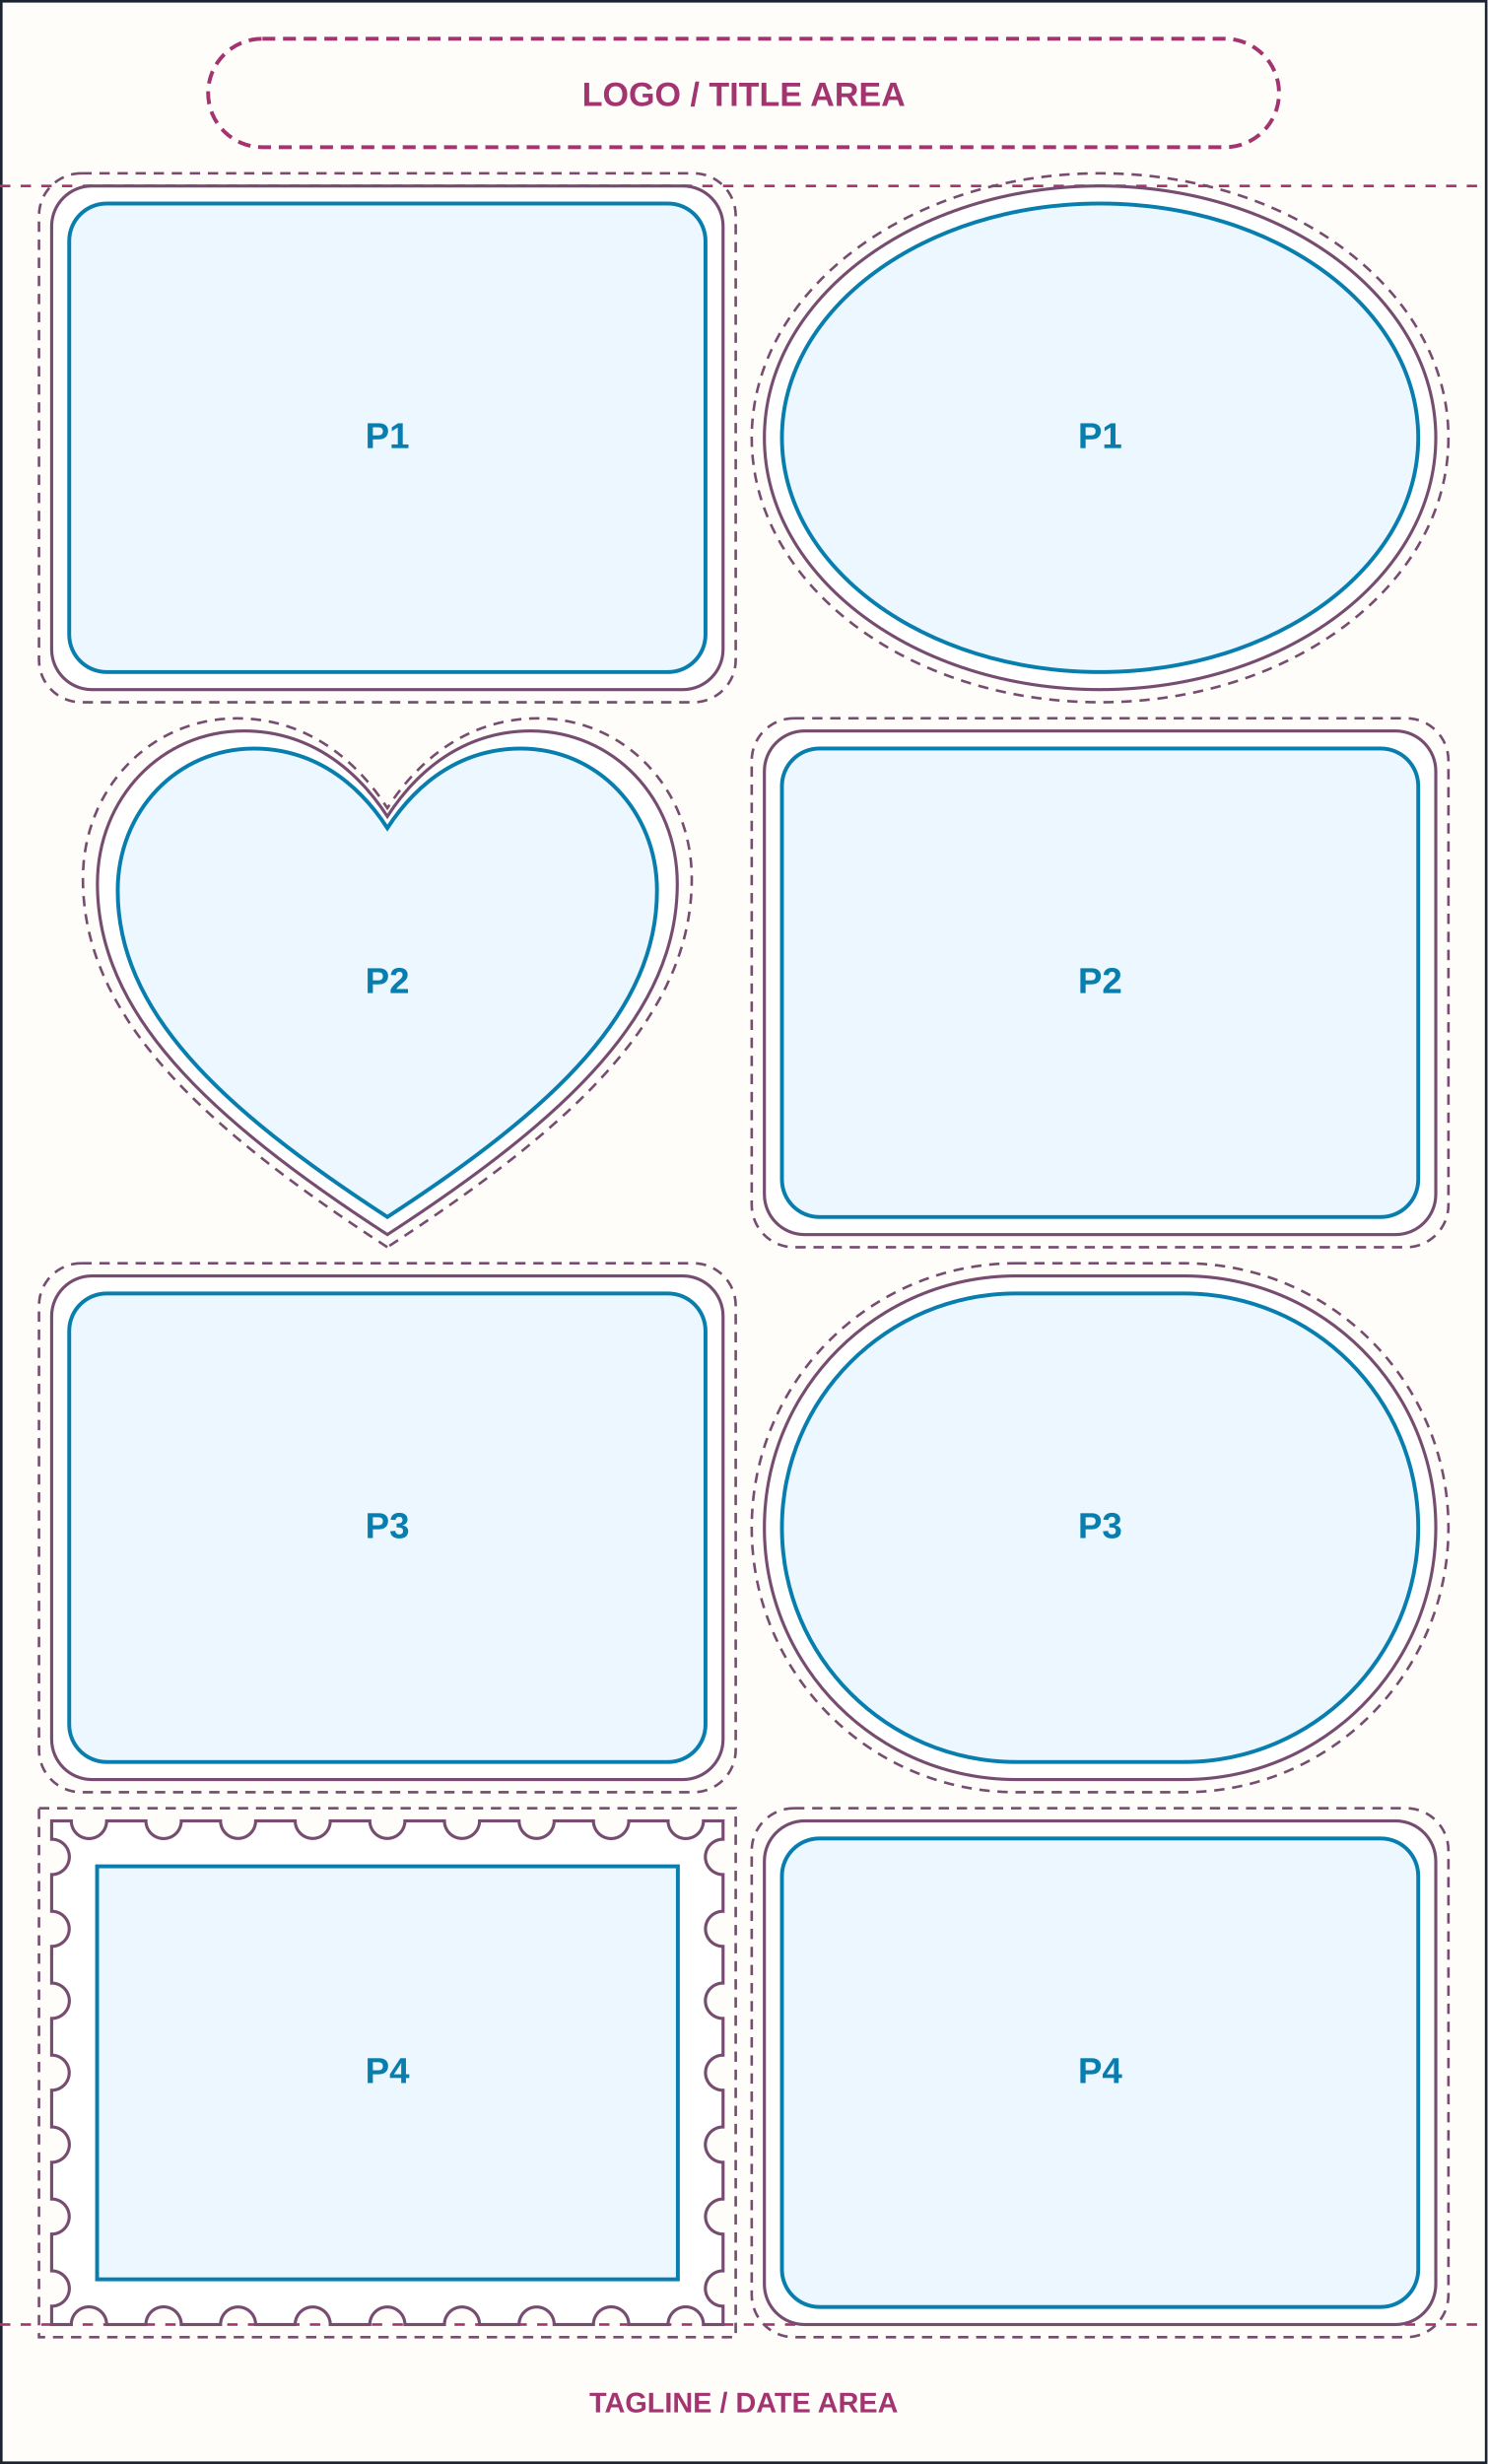
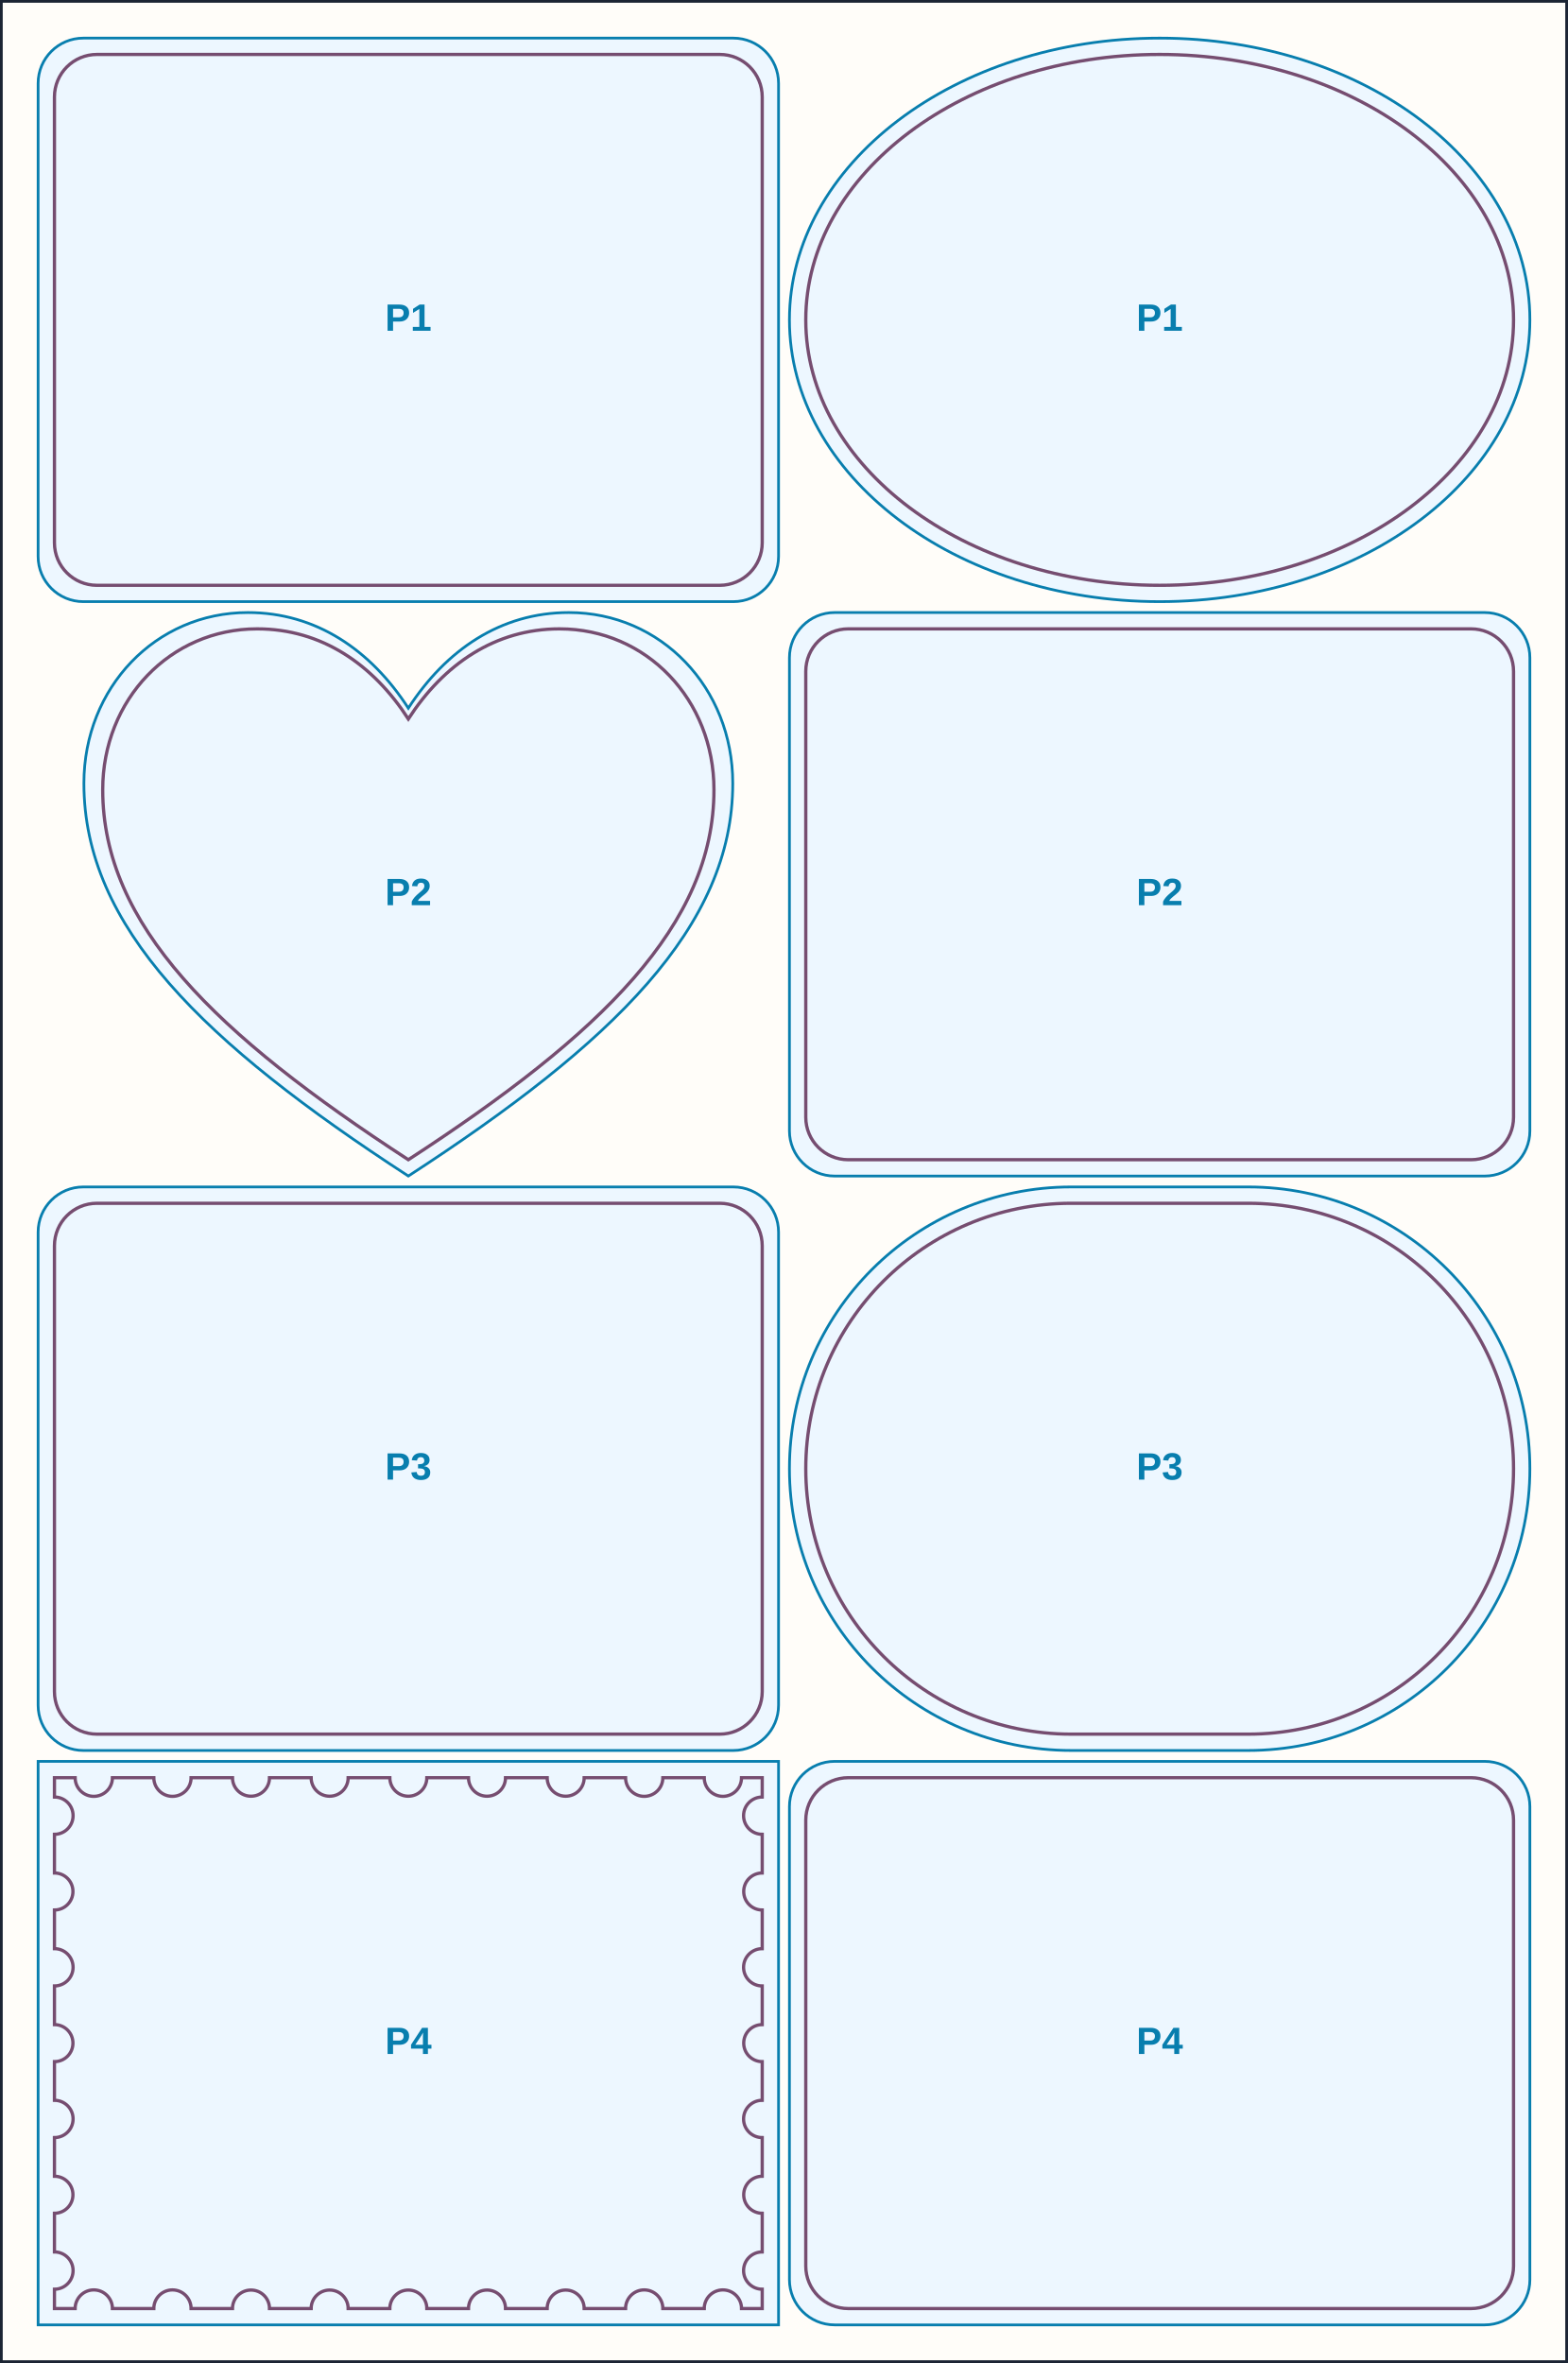
- <svg xmlns="http://www.w3.org/2000/svg" width="576" height="954" viewBox="0 0 576 954" role="img" aria-labelledby="title desc">
-   <rect width="576" height="954" fill="#fffdf9" />
-   <rect x=".5" y=".5" width="575" height="953" fill="none" stroke="#1b2433" />
-   <rect x="80.6" y="15" width="414.7" height="42" rx="21" fill="none" stroke="#a23570" stroke-width="1.5" stroke-dasharray="5 3" />
-   <text x="288" y="41" text-anchor="middle" font-family="Arial,sans-serif" font-size="13" font-weight="700" fill="#a23570">LOGO / TITLE AREA</text>
-   <line x1="0" y1="72" x2="576" y2="72" stroke="#a23570" stroke-width="1" stroke-dasharray="4 4" />
-   <line x1="0" y1="900" x2="576" y2="900" stroke="#a23570" stroke-width="1" stroke-dasharray="4 4" />
-   <text x="288" y="934" text-anchor="middle" font-family="Arial,sans-serif" font-size="11" font-weight="700" fill="#a23570">TAGLINE / DATE AREA</text>
-   <g data-photo="1" data-shape="rect" data-x="20" data-y="72" data-width="260" data-height="195" data-window-inset="6.8">
-     <rect x="15.1" y="67.1" width="269.8" height="204.8" rx="16.4" fill="none" stroke="#764d70" stroke-width="1" stroke-dasharray="4 3" />
-     <rect x="20" y="72" width="260" height="195" rx="15.6" fill="#fff" stroke="#764d70" stroke-width="1.2" />
-     <rect x="26.8" y="78.8" width="246.4" height="181.4" rx="14.5" fill="#edf7ff" stroke="#087eae" stroke-width="1.5" />
-     <text x="150" y="173.5" text-anchor="middle" font-family="Arial,sans-serif" font-size="14" font-weight="700" fill="#087eae">P1</text>
+ <svg xmlns="http://www.w3.org/2000/svg" width="576" height="868" viewBox="0 0 576 868" role="img" aria-labelledby="title desc">
+   <rect width="576" height="868" fill="#fffdf9" />
+   <rect x=".5" y=".5" width="575" height="867" fill="none" stroke="#1b2433" />
+   <g data-photo="1" data-shape="rect" data-x="20" data-y="20" data-width="260" data-height="195" data-bleed="6">
+     <rect x="14" y="14" width="272" height="207" rx="16.6" fill="#edf7ff" stroke="#087eae" stroke-width="1" />
+     <rect x="20" y="20" width="260" height="195" rx="15.6" fill="none" stroke="#764d70" stroke-width="1.2" />
+     <text x="150" y="121.5" text-anchor="middle" font-family="Arial,sans-serif" font-size="14" font-weight="700" fill="#087eae">P1</text>
  </g>
-   <g data-photo="1" data-shape="oval" data-x="296" data-y="72" data-width="260" data-height="195" data-window-inset="6.8">
-     <ellipse cx="426" cy="169.5" rx="134.9" ry="102.4" fill="none" stroke="#764d70" stroke-width="1" stroke-dasharray="4 3" />
-     <ellipse cx="426" cy="169.5" rx="130" ry="97.5" fill="#fff" stroke="#764d70" stroke-width="1.2" />
-     <ellipse cx="426" cy="169.5" rx="123.2" ry="90.7" fill="#edf7ff" stroke="#087eae" stroke-width="1.5" />
-     <text x="426" y="173.5" text-anchor="middle" font-family="Arial,sans-serif" font-size="14" font-weight="700" fill="#087eae">P1</text>
+   <g data-photo="1" data-shape="oval" data-x="296" data-y="20" data-width="260" data-height="195" data-bleed="6">
+     <ellipse cx="426" cy="117.5" rx="136" ry="103.5" fill="#edf7ff" stroke="#087eae" stroke-width="1" />
+     <ellipse cx="426" cy="117.5" rx="130" ry="97.5" fill="none" stroke="#764d70" stroke-width="1.2" />
+     <text x="426" y="121.5" text-anchor="middle" font-family="Arial,sans-serif" font-size="14" font-weight="700" fill="#087eae">P1</text>
  </g>
-   <g data-photo="2" data-shape="rect" data-x="296" data-y="283" data-width="260" data-height="195" data-window-inset="6.8">
-     <rect x="291.1" y="278.1" width="269.8" height="204.8" rx="16.4" fill="none" stroke="#764d70" stroke-width="1" stroke-dasharray="4 3" />
-     <rect x="296" y="283" width="260" height="195" rx="15.6" fill="#fff" stroke="#764d70" stroke-width="1.2" />
-     <rect x="302.8" y="289.8" width="246.4" height="181.4" rx="14.5" fill="#edf7ff" stroke="#087eae" stroke-width="1.5" />
-     <text x="426" y="384.5" text-anchor="middle" font-family="Arial,sans-serif" font-size="14" font-weight="700" fill="#087eae">P2</text>
+   <g data-photo="2" data-shape="rect" data-x="296" data-y="231" data-width="260" data-height="195" data-bleed="6">
+     <rect x="290" y="225" width="272" height="207" rx="16.6" fill="#edf7ff" stroke="#087eae" stroke-width="1" />
+     <rect x="296" y="231" width="260" height="195" rx="15.6" fill="none" stroke="#764d70" stroke-width="1.2" />
+     <text x="426" y="332.5" text-anchor="middle" font-family="Arial,sans-serif" font-size="14" font-weight="700" fill="#087eae">P2</text>
  </g>
-   <g data-photo="2" data-shape="heart" data-x="20" data-y="283" data-width="260" data-height="195" data-window-inset="6.8">
-     <path d="M12 20.5C6 16.6 2.5 13.2 2.5 9 2.5 6.2 4.6 4 7.3 4c2 0 3.6 1.1 4.7 2.8C13.1 5.1 14.7 4 16.7 4c2.7 0 4.8 2.2 4.8 5 0 4.2-3.5 7.6-9.5 11.5z" transform="translate(150 380.5) scale(12.409) translate(-12 -12.25)" vector-effect="non-scaling-stroke" fill="none" stroke="#764d70" stroke-width="1" stroke-dasharray="4 3" />
-     <path d="M12 20.5C6 16.6 2.5 13.2 2.5 9 2.5 6.2 4.6 4 7.3 4c2 0 3.6 1.1 4.7 2.8C13.1 5.1 14.7 4 16.7 4c2.7 0 4.8 2.2 4.8 5 0 4.2-3.5 7.6-9.5 11.5z" transform="translate(150 380.5) scale(11.818) translate(-12 -12.25)" vector-effect="non-scaling-stroke" fill="#fff" stroke="#764d70" stroke-width="1.2" />
-     <path d="M12 20.5C6 16.6 2.5 13.2 2.5 9 2.5 6.2 4.6 4 7.3 4c2 0 3.6 1.1 4.7 2.8C13.1 5.1 14.7 4 16.7 4c2.7 0 4.8 2.2 4.8 5 0 4.2-3.5 7.6-9.5 11.5z" transform="translate(150 380.5) scale(10.991) translate(-12 -12.25)" vector-effect="non-scaling-stroke" fill="#edf7ff" stroke="#087eae" stroke-width="1.5" />
-     <text x="150" y="384.5" text-anchor="middle" font-family="Arial,sans-serif" font-size="14" font-weight="700" fill="#087eae">P2</text>
+   <g data-photo="2" data-shape="heart" data-x="20" data-y="231" data-width="260" data-height="195" data-bleed="6">
+     <path d="M12 20.5C6 16.6 2.5 13.2 2.5 9 2.5 6.2 4.6 4 7.3 4c2 0 3.6 1.1 4.7 2.8C13.1 5.1 14.7 4 16.7 4c2.7 0 4.8 2.2 4.8 5 0 4.2-3.5 7.6-9.5 11.5z" transform="translate(150 328.5) scale(12.545) translate(-12 -12.25)" vector-effect="non-scaling-stroke" fill="#edf7ff" stroke="#087eae" stroke-width="1" />
+     <path d="M12 20.5C6 16.6 2.5 13.2 2.5 9 2.5 6.2 4.6 4 7.3 4c2 0 3.6 1.1 4.7 2.8C13.1 5.1 14.7 4 16.7 4c2.7 0 4.8 2.2 4.8 5 0 4.2-3.5 7.6-9.5 11.5z" transform="translate(150 328.5) scale(11.818) translate(-12 -12.25)" vector-effect="non-scaling-stroke" fill="none" stroke="#764d70" stroke-width="1.2" />
+     <text x="150" y="332.5" text-anchor="middle" font-family="Arial,sans-serif" font-size="14" font-weight="700" fill="#087eae">P2</text>
  </g>
-   <g data-photo="3" data-shape="rect" data-x="20" data-y="494" data-width="260" data-height="195" data-window-inset="6.8">
-     <rect x="15.1" y="489.1" width="269.8" height="204.8" rx="16.4" fill="none" stroke="#764d70" stroke-width="1" stroke-dasharray="4 3" />
-     <rect x="20" y="494" width="260" height="195" rx="15.6" fill="#fff" stroke="#764d70" stroke-width="1.2" />
-     <rect x="26.8" y="500.8" width="246.4" height="181.4" rx="14.5" fill="#edf7ff" stroke="#087eae" stroke-width="1.5" />
-     <text x="150" y="595.5" text-anchor="middle" font-family="Arial,sans-serif" font-size="14" font-weight="700" fill="#087eae">P3</text>
+   <g data-photo="3" data-shape="rect" data-x="20" data-y="442" data-width="260" data-height="195" data-bleed="6">
+     <rect x="14" y="436" width="272" height="207" rx="16.6" fill="#edf7ff" stroke="#087eae" stroke-width="1" />
+     <rect x="20" y="442" width="260" height="195" rx="15.6" fill="none" stroke="#764d70" stroke-width="1.2" />
+     <text x="150" y="543.5" text-anchor="middle" font-family="Arial,sans-serif" font-size="14" font-weight="700" fill="#087eae">P3</text>
  </g>
-   <g data-photo="3" data-shape="pill" data-x="296" data-y="494" data-width="260" data-height="195" data-window-inset="6.8">
-     <rect x="291.1" y="489.1" width="269.8" height="204.8" rx="102.4" fill="none" stroke="#764d70" stroke-width="1" stroke-dasharray="4 3" />
-     <rect x="296" y="494" width="260" height="195" rx="97.5" fill="#fff" stroke="#764d70" stroke-width="1.2" />
-     <rect x="302.8" y="500.8" width="246.4" height="181.4" rx="90.7" fill="#edf7ff" stroke="#087eae" stroke-width="1.5" />
-     <text x="426" y="595.5" text-anchor="middle" font-family="Arial,sans-serif" font-size="14" font-weight="700" fill="#087eae">P3</text>
+   <g data-photo="3" data-shape="pill" data-x="296" data-y="442" data-width="260" data-height="195" data-bleed="6">
+     <rect x="290" y="436" width="272" height="207" rx="103.5" fill="#edf7ff" stroke="#087eae" stroke-width="1" />
+     <rect x="296" y="442" width="260" height="195" rx="97.5" fill="none" stroke="#764d70" stroke-width="1.2" />
+     <text x="426" y="543.5" text-anchor="middle" font-family="Arial,sans-serif" font-size="14" font-weight="700" fill="#087eae">P3</text>
  </g>
-   <g data-photo="4" data-shape="rect" data-x="296" data-y="705" data-width="260" data-height="195" data-window-inset="6.8">
-     <rect x="291.1" y="700.1" width="269.8" height="204.8" rx="16.4" fill="none" stroke="#764d70" stroke-width="1" stroke-dasharray="4 3" />
-     <rect x="296" y="705" width="260" height="195" rx="15.6" fill="#fff" stroke="#764d70" stroke-width="1.2" />
-     <rect x="302.8" y="711.8" width="246.4" height="181.4" rx="14.5" fill="#edf7ff" stroke="#087eae" stroke-width="1.5" />
-     <text x="426" y="806.5" text-anchor="middle" font-family="Arial,sans-serif" font-size="14" font-weight="700" fill="#087eae">P4</text>
+   <g data-photo="4" data-shape="rect" data-x="296" data-y="653" data-width="260" data-height="195" data-bleed="6">
+     <rect x="290" y="647" width="272" height="207" rx="16.6" fill="#edf7ff" stroke="#087eae" stroke-width="1" />
+     <rect x="296" y="653" width="260" height="195" rx="15.6" fill="none" stroke="#764d70" stroke-width="1.2" />
+     <text x="426" y="754.5" text-anchor="middle" font-family="Arial,sans-serif" font-size="14" font-weight="700" fill="#087eae">P4</text>
  </g>
-   <g data-photo="4" data-shape="stamp" data-x="20" data-y="705" data-width="260" data-height="195" data-window-inset="17.6">
-     <rect x="15.1" y="700.1" width="269.8" height="204.8" fill="none" stroke="#764d70" stroke-width="1" stroke-dasharray="4 3" />
-     <path d="M20 705L27.6 705A6.8 6.8 0 0 0 41.3 705L56.5 705A6.8 6.8 0 0 0 70.2 705L85.4 705A6.8 6.8 0 0 0 99 705L114.3 705A6.8 6.8 0 0 0 127.9 705L143.2 705A6.8 6.8 0 0 0 156.8 705L172.1 705A6.8 6.8 0 0 0 185.7 705L201 705A6.8 6.8 0 0 0 214.6 705L229.8 705A6.8 6.8 0 0 0 243.5 705L258.7 705A6.8 6.8 0 0 0 272.4 705L280 705L280 712.1A6.8 6.8 0 0 0 280 725.8L280 740A6.8 6.8 0 0 0 280 753.6L280 767.8A6.8 6.8 0 0 0 280 781.5L280 795.7A6.8 6.8 0 0 0 280 809.3L280 823.5A6.8 6.8 0 0 0 280 837.2L280 851.4A6.8 6.8 0 0 0 280 865L280 879.2A6.8 6.8 0 0 0 280 892.9L280 900L272.4 900A6.8 6.8 0 0 0 258.7 900L243.5 900A6.8 6.8 0 0 0 229.8 900L214.6 900A6.8 6.8 0 0 0 201 900L185.7 900A6.8 6.8 0 0 0 172.1 900L156.8 900A6.8 6.8 0 0 0 143.2 900L127.9 900A6.8 6.8 0 0 0 114.3 900L99 900A6.8 6.8 0 0 0 85.4 900L70.2 900A6.8 6.8 0 0 0 56.5 900L41.3 900A6.8 6.8 0 0 0 27.6 900L20 900L20 892.9A6.8 6.8 0 0 0 20 879.2L20 865A6.8 6.8 0 0 0 20 851.4L20 837.2A6.8 6.8 0 0 0 20 823.5L20 809.3A6.8 6.8 0 0 0 20 795.7L20 781.5A6.8 6.8 0 0 0 20 767.8L20 753.6A6.8 6.8 0 0 0 20 740L20 725.8A6.8 6.8 0 0 0 20 712.1L20 705Z" fill="#fff" stroke="#764d70" stroke-width="1.2" />
-     <rect x="37.6" y="722.6" width="224.9" height="159.9" fill="#edf7ff" stroke="#087eae" stroke-width="1.5" />
-     <text x="150" y="806.5" text-anchor="middle" font-family="Arial,sans-serif" font-size="14" font-weight="700" fill="#087eae">P4</text>
+   <g data-photo="4" data-shape="stamp" data-x="20" data-y="653" data-width="260" data-height="195" data-bleed="6">
+     <rect x="14" y="647" width="272" height="207" fill="#edf7ff" stroke="#087eae" stroke-width="1" />
+     <path d="M20 653L27.6 653A6.8 6.8 0 0 0 41.3 653L56.5 653A6.8 6.8 0 0 0 70.2 653L85.4 653A6.8 6.8 0 0 0 99 653L114.3 653A6.8 6.8 0 0 0 127.9 653L143.2 653A6.8 6.8 0 0 0 156.8 653L172.1 653A6.8 6.8 0 0 0 185.7 653L201 653A6.8 6.8 0 0 0 214.6 653L229.8 653A6.8 6.8 0 0 0 243.5 653L258.7 653A6.8 6.8 0 0 0 272.4 653L280 653L280 660.1A6.8 6.8 0 0 0 280 673.8L280 688A6.8 6.8 0 0 0 280 701.6L280 715.8A6.8 6.8 0 0 0 280 729.5L280 743.7A6.8 6.8 0 0 0 280 757.3L280 771.5A6.8 6.8 0 0 0 280 785.2L280 799.4A6.8 6.8 0 0 0 280 813L280 827.2A6.8 6.8 0 0 0 280 840.9L280 848L272.4 848A6.8 6.8 0 0 0 258.7 848L243.5 848A6.8 6.8 0 0 0 229.8 848L214.6 848A6.8 6.8 0 0 0 201 848L185.7 848A6.8 6.8 0 0 0 172.1 848L156.8 848A6.8 6.8 0 0 0 143.2 848L127.9 848A6.8 6.8 0 0 0 114.3 848L99 848A6.8 6.8 0 0 0 85.4 848L70.2 848A6.8 6.8 0 0 0 56.5 848L41.3 848A6.8 6.8 0 0 0 27.6 848L20 848L20 840.9A6.8 6.8 0 0 0 20 827.2L20 813A6.8 6.8 0 0 0 20 799.4L20 785.2A6.8 6.8 0 0 0 20 771.5L20 757.3A6.8 6.8 0 0 0 20 743.7L20 729.5A6.8 6.8 0 0 0 20 715.8L20 701.6A6.8 6.8 0 0 0 20 688L20 673.8A6.8 6.8 0 0 0 20 660.1L20 653Z" fill="none" stroke="#764d70" stroke-width="1.2" />
+     <text x="150" y="754.5" text-anchor="middle" font-family="Arial,sans-serif" font-size="14" font-weight="700" fill="#087eae">P4</text>
  </g>
</svg>
